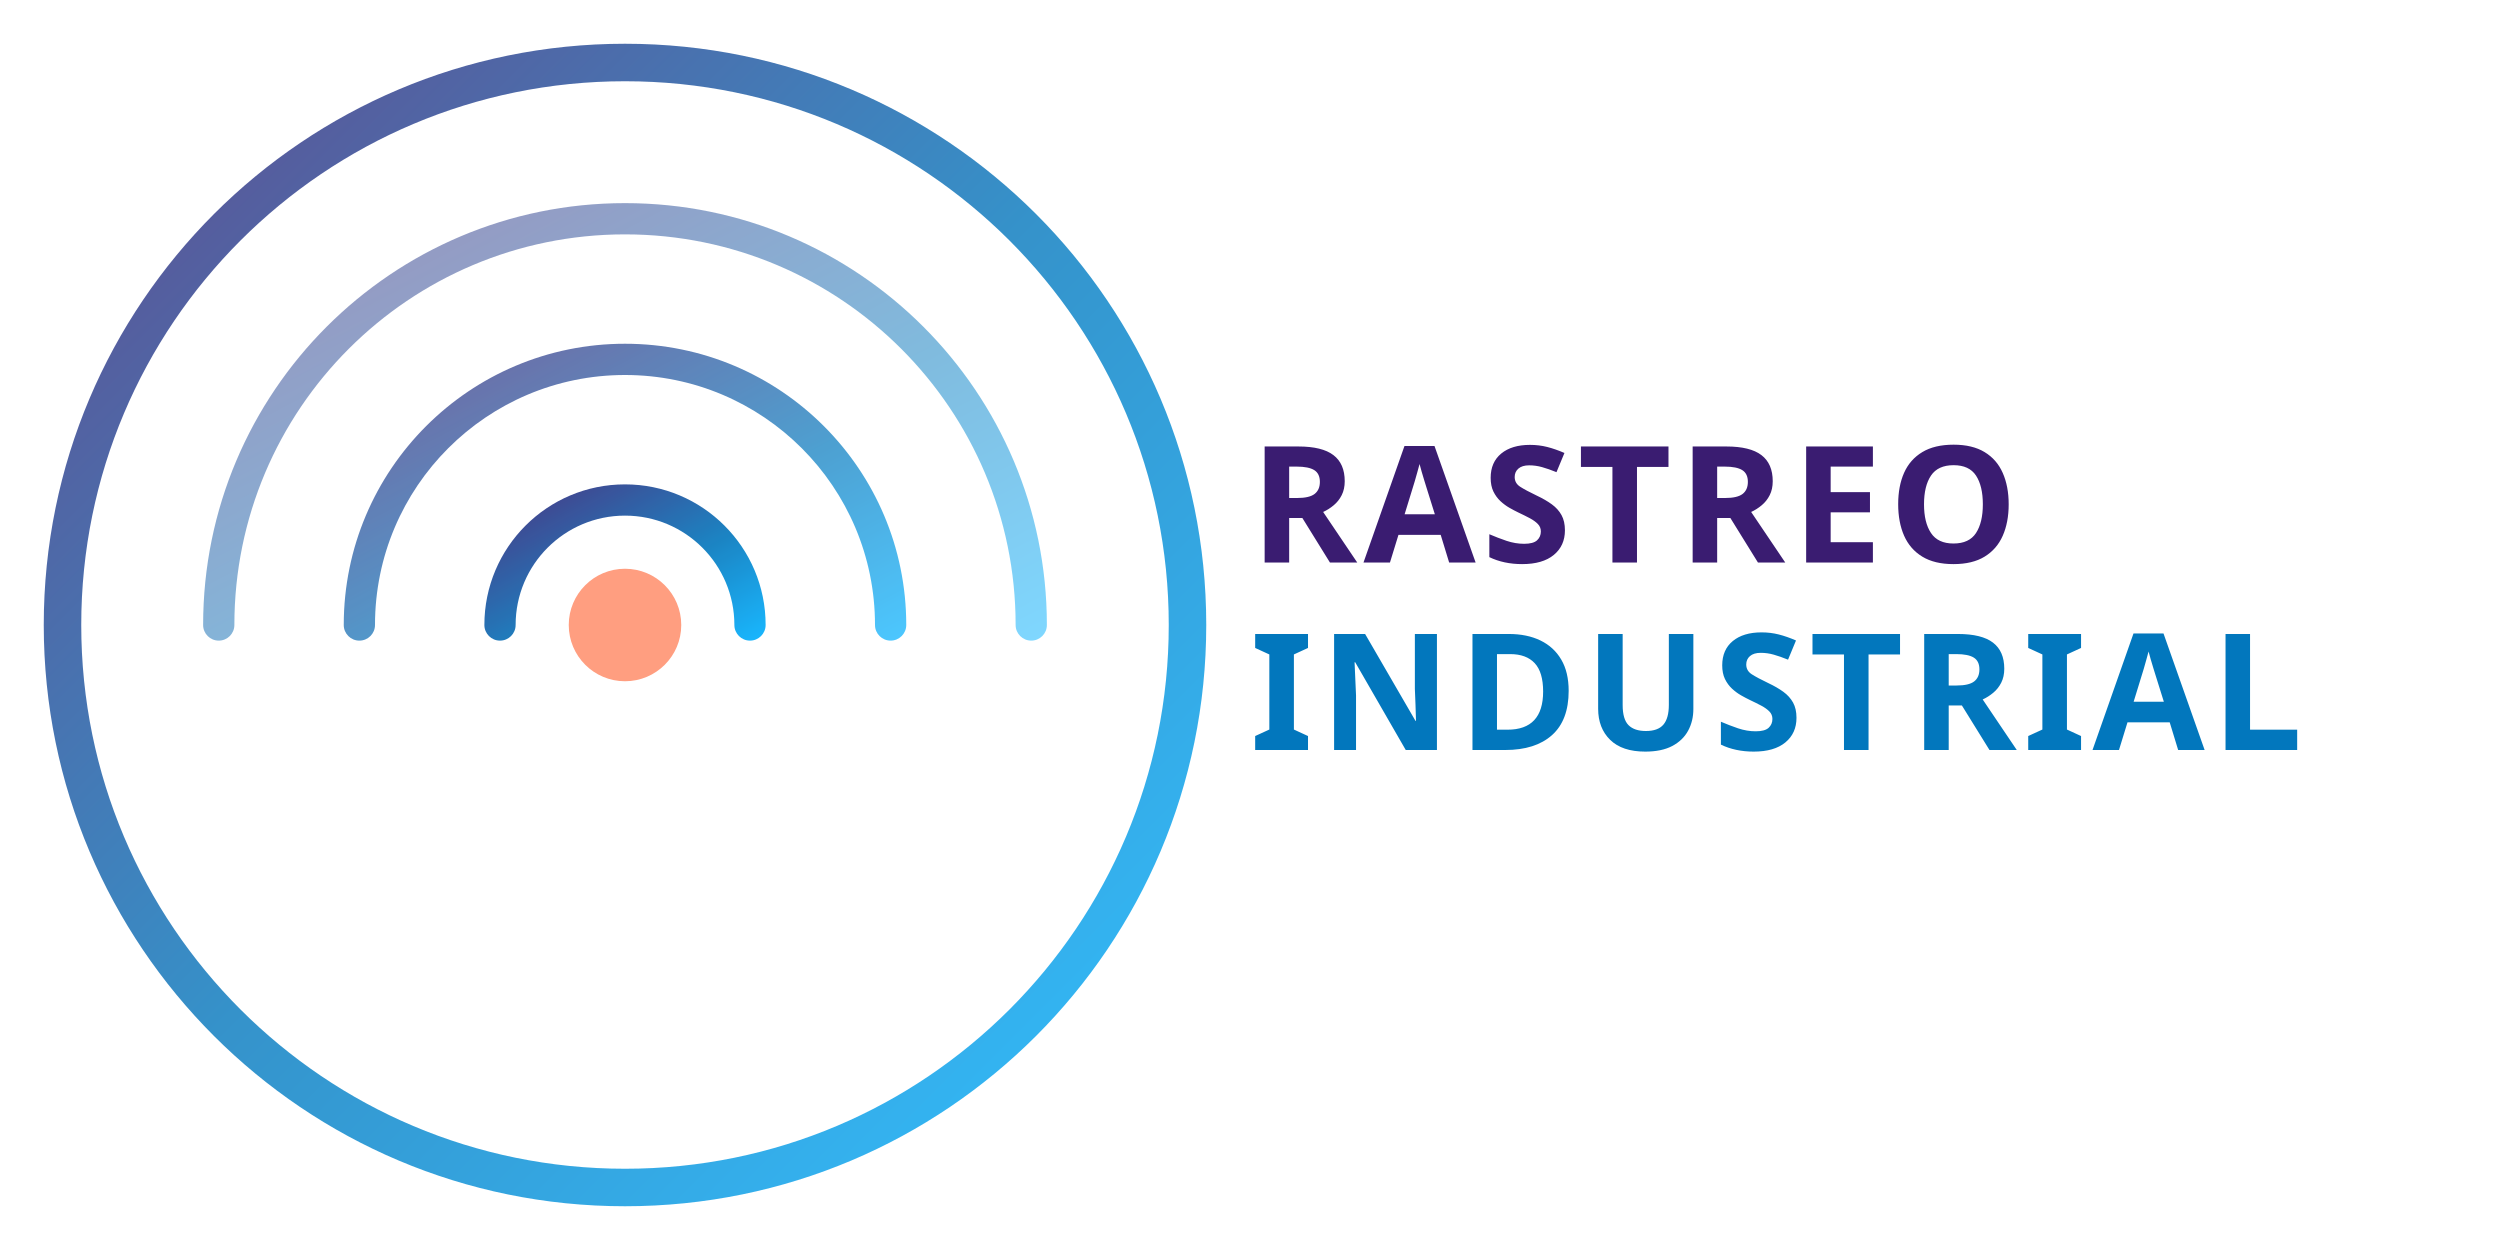
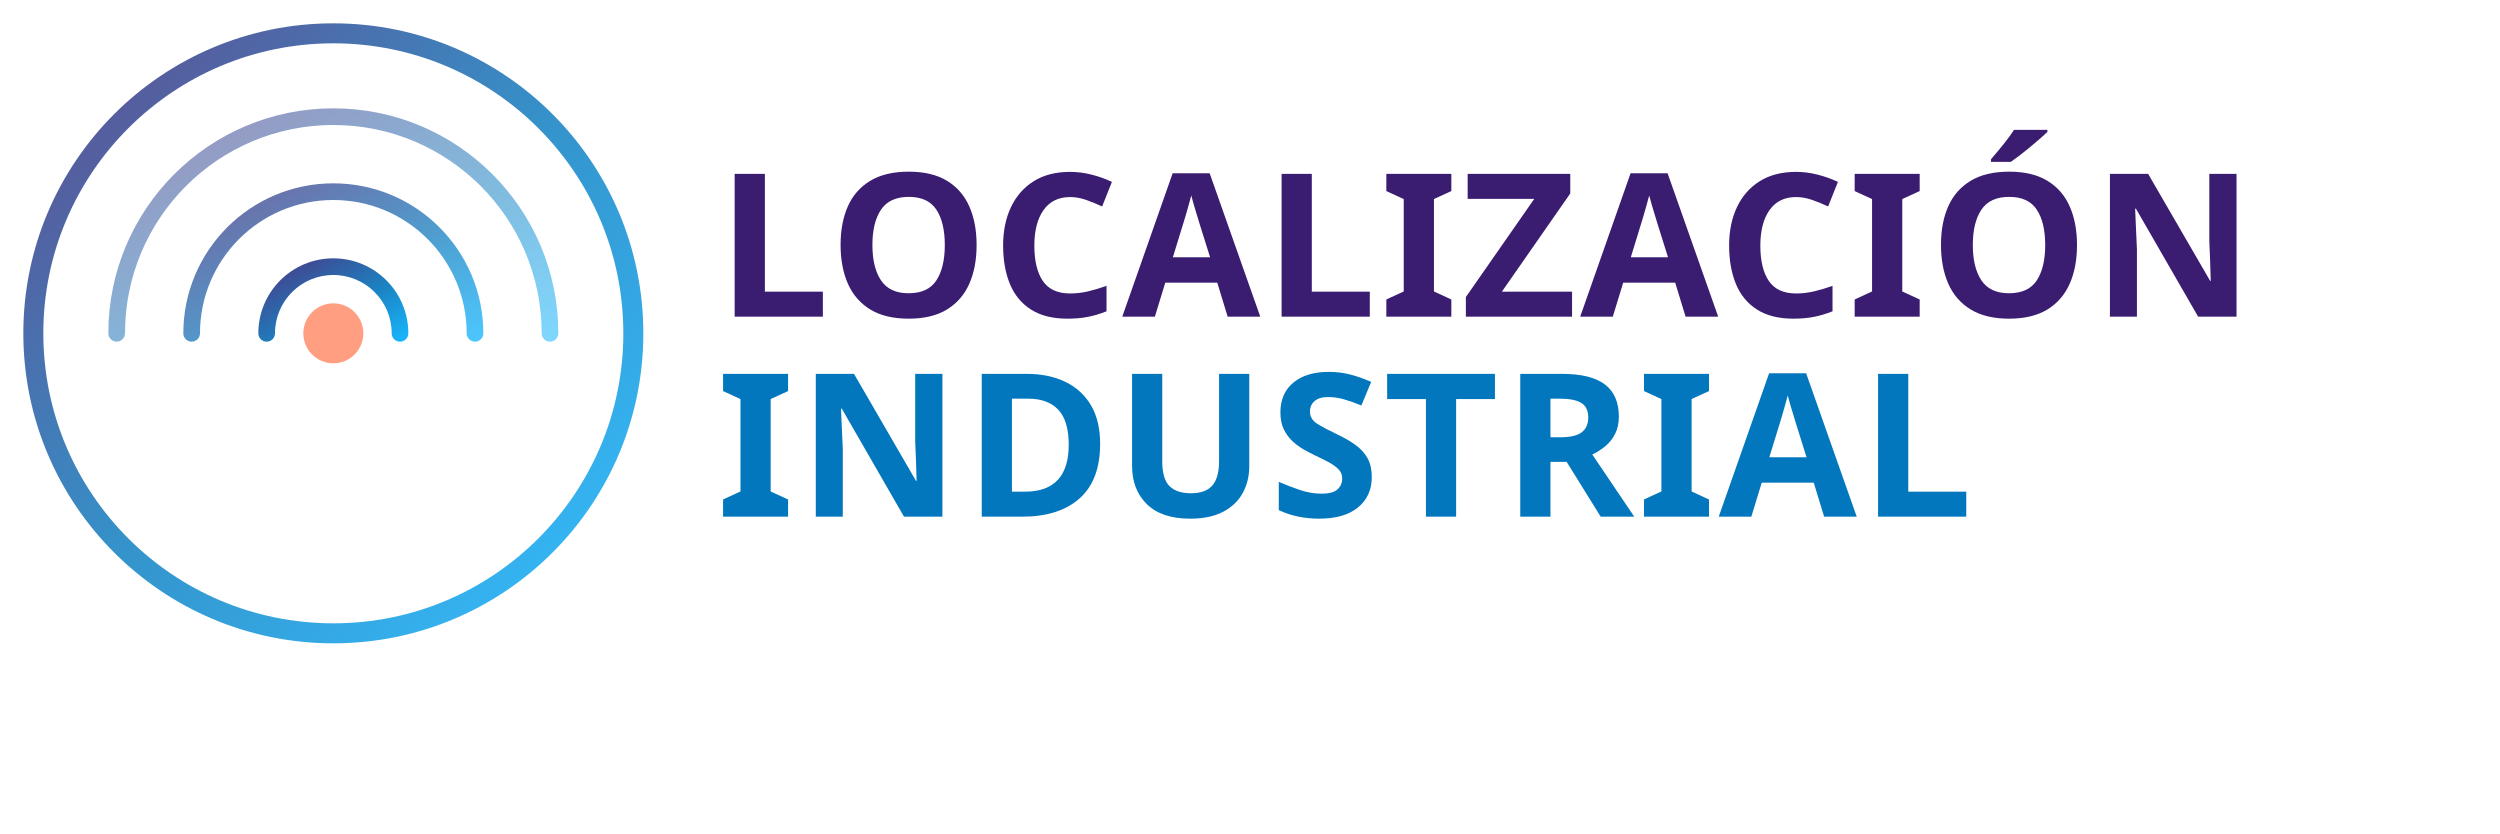
- <svg xmlns="http://www.w3.org/2000/svg" viewBox="0 0 800 400" class="dark-mode-svg" style="background-color: transparent;">
+ <svg xmlns="http://www.w3.org/2000/svg" viewBox="0 0 1500 500" class="dark-mode-svg" style="background-color: transparent;">
  <defs>
    <linearGradient id="circleGradient" x1="0%" y1="0%" x2="100%" y2="100%">
      <stop offset="0%" stop-color="#3A1C71" />
      <stop offset="50%" stop-color="#0277BD">
        <animate attributeName="offset" values="0.5;0.6;0.5" dur="3s" repeatCount="indefinite" />
      </stop>
      <stop offset="100%" stop-color="#00B0FF" />
    </linearGradient>
    <linearGradient id="waveGradient" x1="0%" y1="0%" x2="100%" y2="100%">
      <stop offset="0%" stop-color="#3A1C71" />
      <stop offset="60%" stop-color="#0277BD" />
      <stop offset="100%" stop-color="#00B0FF" />
    </linearGradient>
    <filter id="dropShadow" x="-20%" y="-20%" width="140%" height="140%">
      <feGaussianBlur in="SourceAlpha" stdDeviation="3" />
      <feOffset dx="2" dy="2" />
      <feComponentTransfer>
        <feFuncA type="linear" slope="0.3" />
      </feComponentTransfer>
      <feMerge>
        <feMergeNode />
        <feMergeNode in="SourceGraphic" />
      </feMerge>
    </filter>
  </defs>
  <rect width="100%" height="100%" fill="transparent" />
  <circle cx="200" cy="200" r="180" fill="none" stroke="url(#circleGradient)" stroke-width="12" stroke-opacity="0.8" filter="dropShadow">
    <animate attributeName="stroke-dasharray" values="0,1130;565,565;1130,0" dur="3s" repeatCount="1" />
  </circle>
  <g transform="translate(200 200)">
    <path d="M 0,-135 A 135,135 0 0 0 -135,0 A 5,5 0 0 0 -125,0 A 125,125 0 0 1 0,-125 A 125,125 0 0 1 125,0 A 5,5 0 0 0 135,0 A 135,135 0 0 0 0,-135 Z" fill="url(#waveGradient)" opacity="0.5" filter="dropShadow">
      <animateTransform attributeName="transform" type="rotate" from="0" to="360" dur="15s" repeatCount="indefinite" />
    </path>
    <path d="M 0,-90 A 90,90 0 0 0 -90,0 A 5,5 0 0 0 -80,0 A 80,80 0 0 1 0,-80 A 80,80 0 0 1 80,0 A 5,5 0 0 0 90,0 A 90,90 0 0 0 0,-90 Z" fill="url(#waveGradient)" opacity="0.7" filter="dropShadow">
      <animateTransform attributeName="transform" type="rotate" from="360" to="0" dur="10s" repeatCount="indefinite" />
    </path>
    <path d="M 0,-45 A 45,45 0 0 0 -45,0 A 5,5 0 0 0 -35,0 A 35,35 0 0 1 0,-35 A 35,35 0 0 1 35,0 A 5,5 0 0 0 45,0 A 45,45 0 0 0 0,-45 Z" fill="url(#waveGradient)" opacity="0.9" filter="dropShadow">
      <animateTransform attributeName="transform" type="rotate" from="0" to="360" dur="7s" repeatCount="indefinite" />
    </path>
  </g>
  <circle cx="200" cy="200" r="18" fill="#FF9E80" filter="dropShadow">
    <animate attributeName="r" values="18;20;18" dur="2s" repeatCount="indefinite" />
  </circle>
-   <text x="400" y="180" font-family="Montserrat, sans-serif" font-weight="900" font-style="normal" font-size="52" fill="#3A1C71" class="logo-text-primary" letter-spacing="2" filter="dropShadow">RASTREO</text>
-   <text x="400" y="240" font-family="Montserrat, sans-serif" font-weight="900" font-style="normal" font-size="52" fill="#0277BD" class="logo-text-secondary" letter-spacing="2" filter="dropShadow">INDUSTRIAL</text>
+   <text x="430" y="190" font-family="Montserrat, sans-serif" font-weight="bold" font-style="normal" font-size="120" fill="#3A1C71" class="logo-text-primary" letter-spacing="2" filter="dropShadow">LOCALIZACIÓN</text>
+   <text x="430" y="310" font-family="Montserrat, sans-serif" font-weight="bold" font-style="normal" font-size="120" fill="#0277BD" class="logo-text-secondary" letter-spacing="2" filter="dropShadow">INDUSTRIAL</text>
  <style>
    @media (prefers-color-scheme: dark) {
      .logo-text-primary {
        fill: #D6C5FF !important;
      }
      .logo-text-secondary {
        fill: #80D8FF !important;
      }
    }
    
    /* Soporte para Tailwind dark mode con JS */
    :root.dark .logo-text-primary {
      fill: #D6C5FF !important;
    }
    :root.dark .logo-text-secondary {
      fill: #80D8FF !important;
    }
  </style>
</svg>
